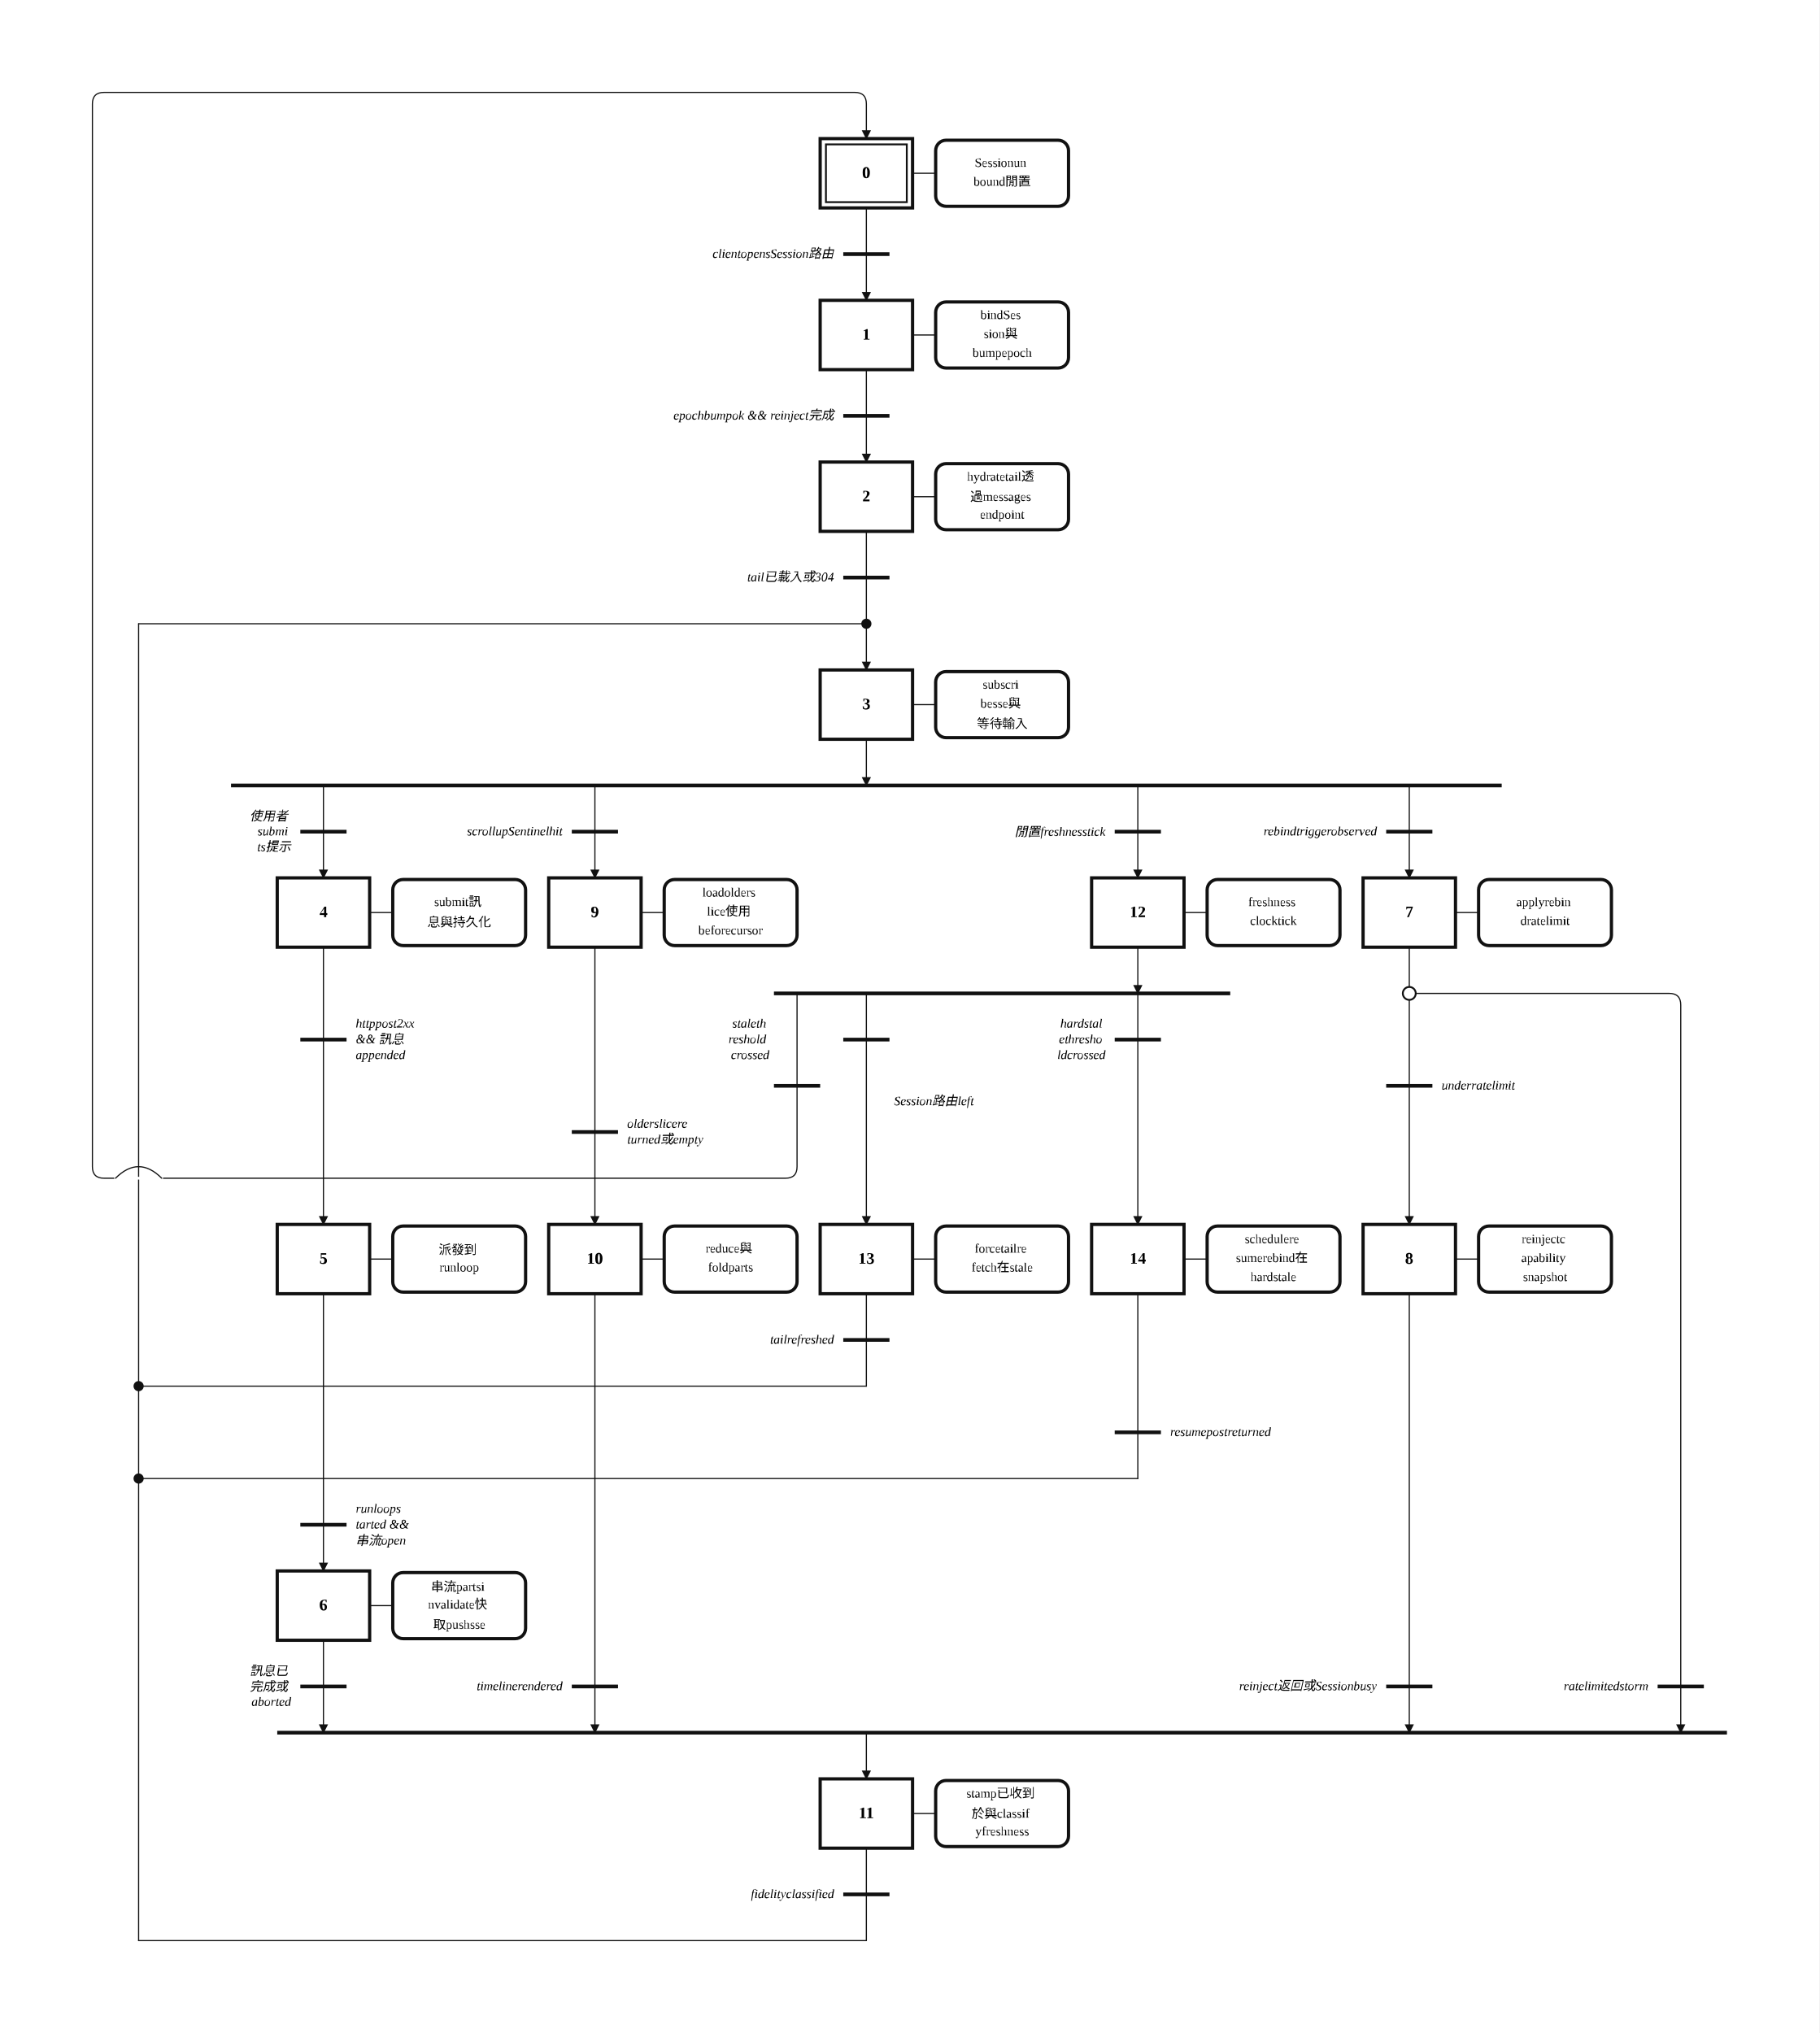
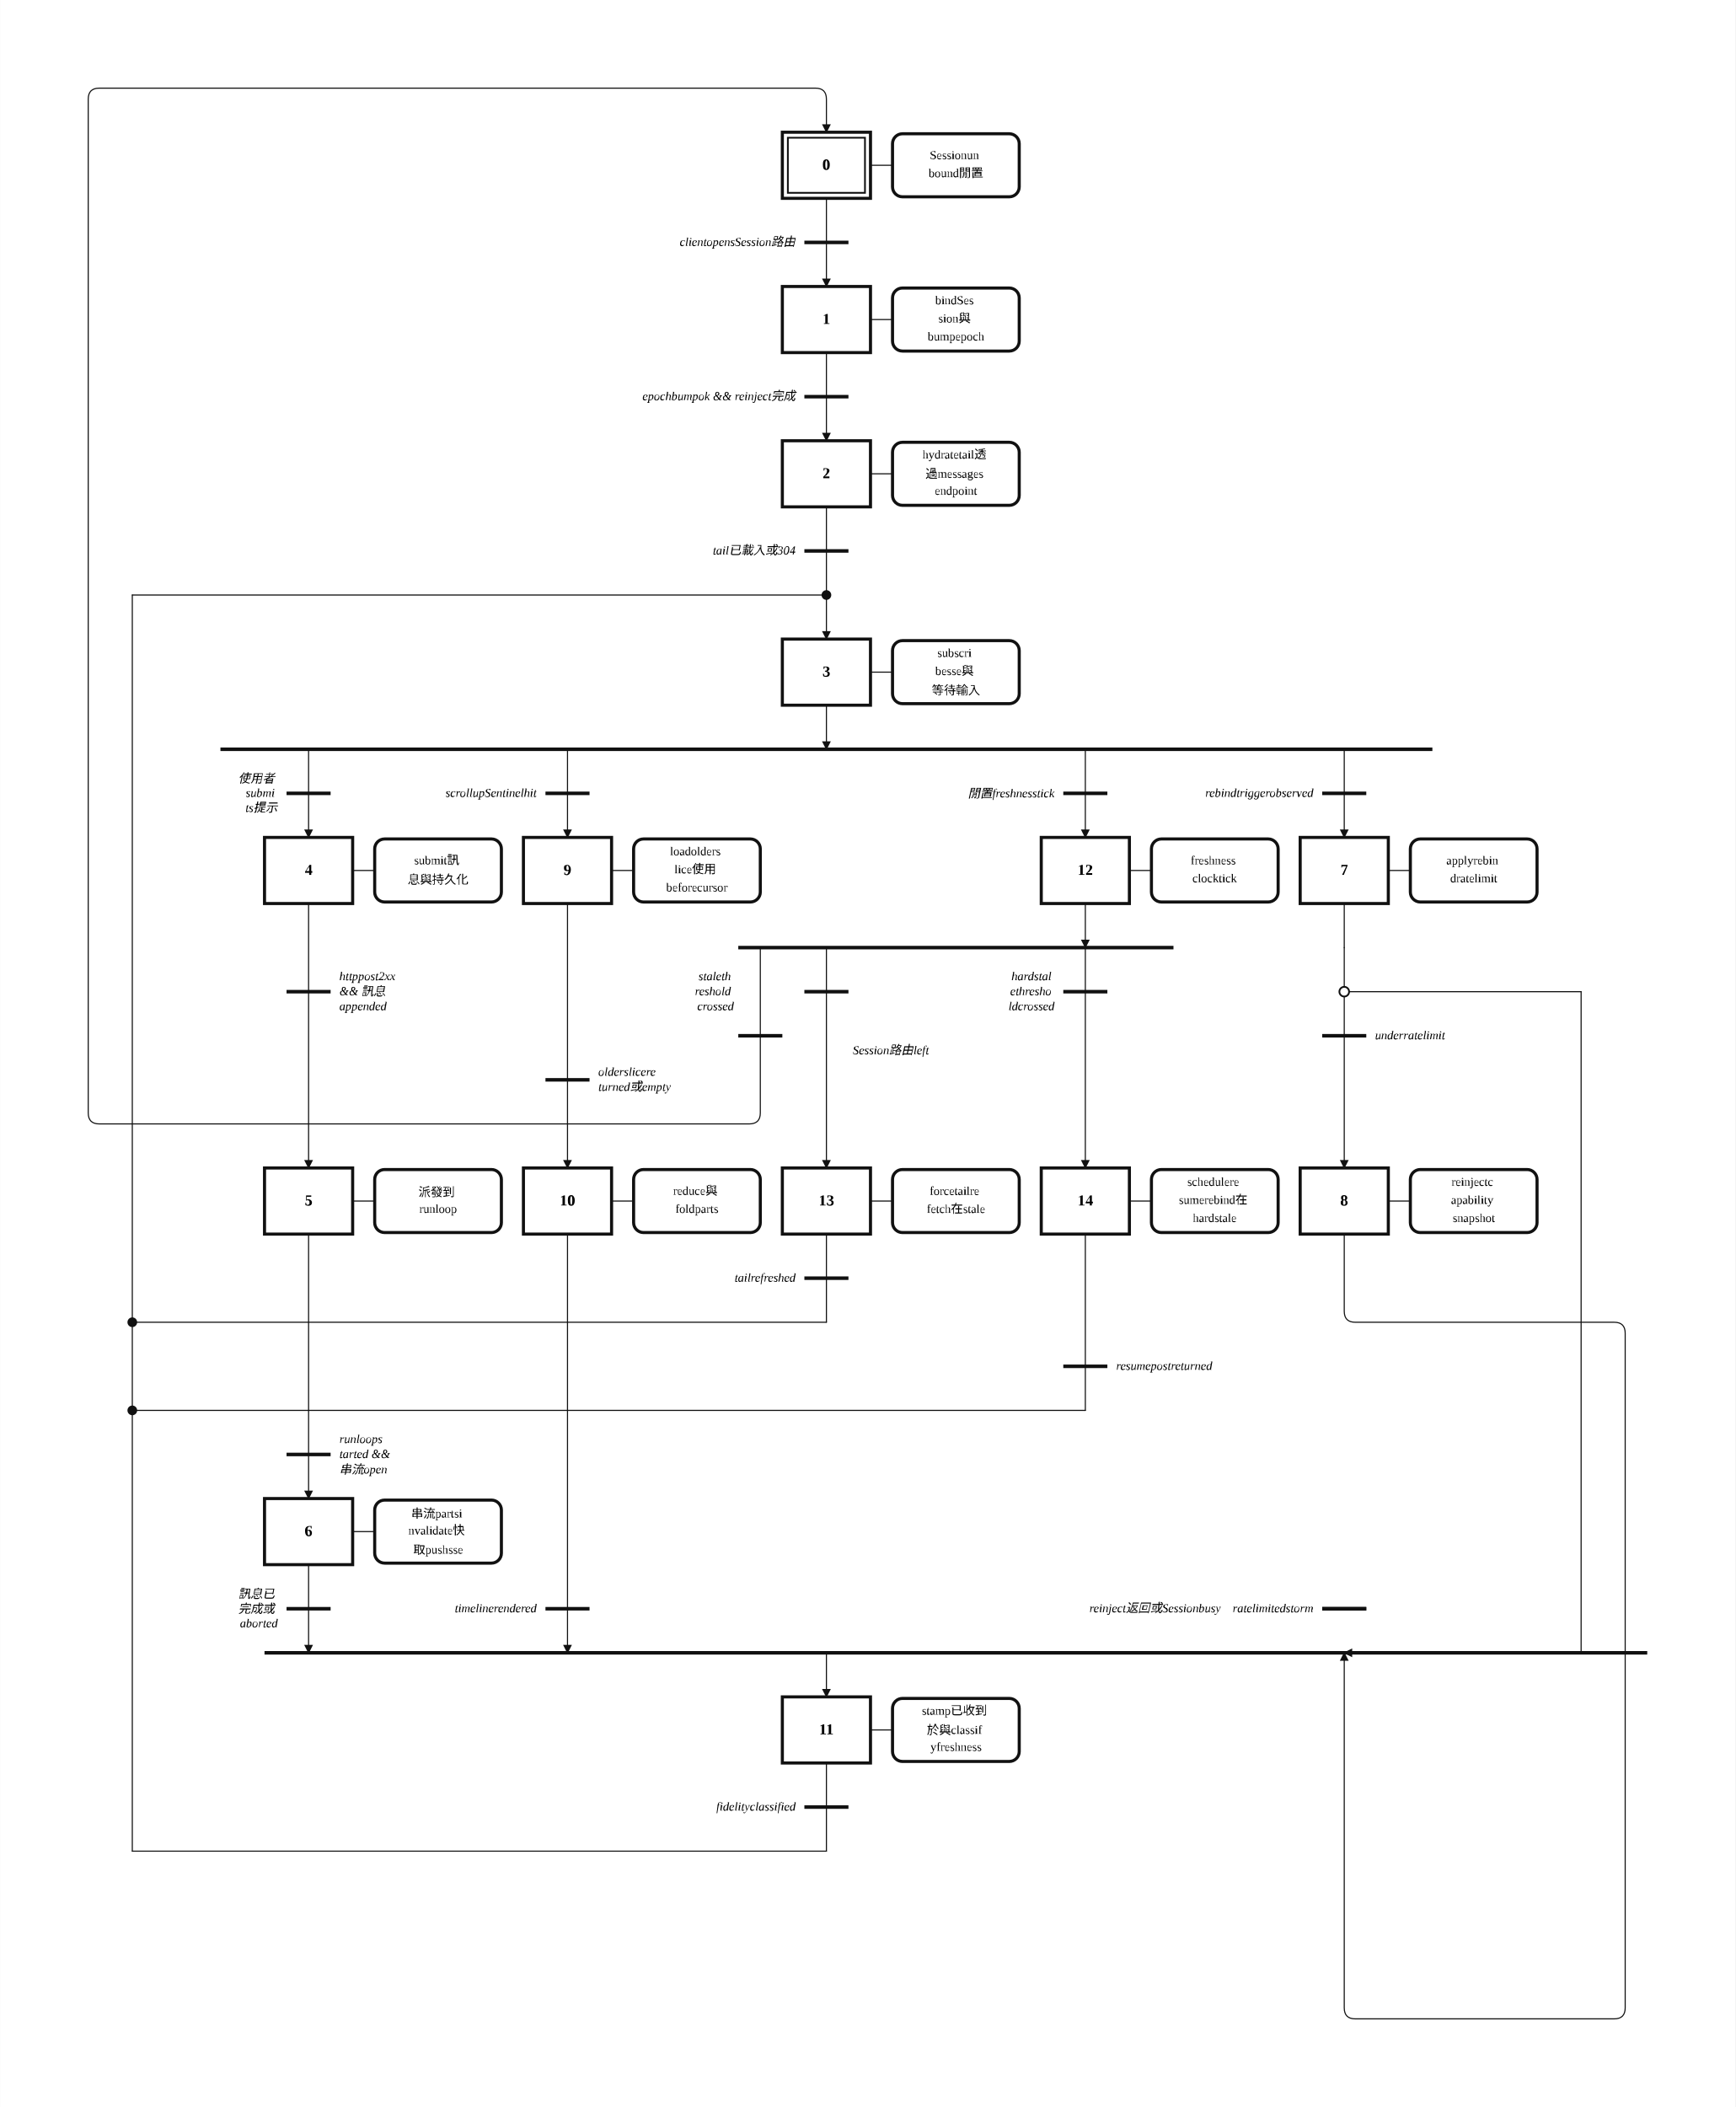
- <svg xmlns="http://www.w3.org/2000/svg" width="1575" height="1760" viewBox="-34.00 -2.00 78.75 88.00" role="img">
+ <svg xmlns="http://www.w3.org/2000/svg" width="1575" height="1912" viewBox="-34.00 -2.00 78.75 95.61" role="img">
  <style>
.step{fill:#fff;stroke:#111;stroke-width:.14}.step-inner{fill:none;stroke:#111;stroke-width:.08}
.action{fill:#fff;stroke:#111;stroke-width:.14}.gate{stroke:#111;stroke-width:.16}
.edge{fill:none;stroke:#111;stroke-width:.05;stroke-linecap:round;stroke-linejoin:round}.edge-arrow{marker-end:url(#arrow)}
.flyover-mask{stroke:#fff;stroke-width:.12;stroke-linecap:round}
.flyover{fill:none;stroke:#111;stroke-width:.05;stroke-linecap:round}
.junction{fill:#111;stroke:#111;stroke-width:0}.branch-junction{fill:#fff;stroke:#111;stroke-width:.08}
.assoc{stroke:#111;stroke-width:.05}.label{font:bold .7px 'Times New Roman', 'BiauKai', 'DFKai-SB', serif;text-anchor:middle;dominant-baseline:middle}
.action-label{font:.55px 'Times New Roman', 'BiauKai', 'DFKai-SB', serif;text-anchor:middle;dominant-baseline:middle}.gate-label{font:italic .55px 'Times New Roman', 'BiauKai', 'DFKai-SB', serif;text-anchor:start;dominant-baseline:middle}.gate-label-left{font:italic .55px 'Times New Roman', 'BiauKai', 'DFKai-SB', serif;text-anchor:end;dominant-baseline:middle}
</style>
  <defs>
    <marker id="arrow" markerWidth="0.4" markerHeight="0.4" refX="0.36" refY="0.2" orient="auto" markerUnits="userSpaceOnUse">
      <path d="M 0 0 L 0.4 0.2 L 0 0.4 z" fill="#111" />
    </marker>
  </defs>
-   <rect x="-34.00" y="-2.00" width="78.75" height="88.00" fill="white" />
+   <rect x="-34.00" y="-2.00" width="78.75" height="95.61" fill="white" />
  <path class="edge edge-arrow" d="M 3.50 23.00 L 3.50 27.00" />
  <path class="edge" d="M 3.50 7.00 L 3.50 9.00" />
  <path class="edge edge-arrow" d="M 3.50 9.00 L 3.50 11.00" />
  <path class="edge" d="M 3.50 14.00 L 3.50 16.00" />
  <path class="edge edge-arrow" d="M 3.50 16.00 L 3.50 18.00" />
  <path class="edge" d="M 3.50 21.00 L 3.50 23.00" />
  <path class="edge edge-arrow" d="M 3.50 30.00 L 3.50 32.00" />
  <path class="edge edge-arrow" d="M -20.00 32.00 L -20.00 36.00" />
  <path class="edge edge-arrow" d="M 27.00 32.00 L 27.00 36.00" />
  <path class="edge edge-arrow" d="M -8.25 32.00 L -8.25 36.00" />
  <path class="edge edge-arrow" d="M 15.25 32.00 L 15.25 36.00" />
  <path class="edge" d="M -20.00 39.00 L -20.00 43.00" />
  <path class="edge edge-arrow" d="M -20.00 43.00 L -20.00 51.00" />
  <path class="edge" d="M -20.00 54.00 L -20.00 64.00" />
  <path class="edge edge-arrow" d="M -20.00 64.00 L -20.00 66.00" />
  <path class="edge edge-arrow" d="M -20.00 69.00 L -20.00 73.00" />
  <path class="edge edge-arrow" d="M 3.50 73.00 L 3.50 75.00" />
  <path class="edge" d="M 27.00 39.00 L 27.00 41.00" />
  <path class="edge" d="M 27.00 41.00 L 27.00 45.00" />
  <path class="edge edge-arrow" d="M 27.00 45.00 L 27.00 51.00" />
-   <path class="edge edge-arrow" d="M 27.00 41.00 L 38.25 41.00 Q 38.75 41.00 38.75 41.50 L 38.75 73.00" />
-   <path class="edge edge-arrow" d="M 27.00 54.00 L 27.00 73.00" />
+   <path class="edge" d="M 27.00 43.00 L 37.75 43.00" />
+   <path class="edge" d="M 37.75 43.00 L 37.75 73.00" />
+   <path class="edge edge-arrow" d="M 37.75 73.00 L 27.00 73.00" />
+   <path class="edge edge-arrow" d="M 27.00 54.00 L 27.00 57.50 Q 27.00 58.00 27.50 58.00 L 39.25 58.00 Q 39.75 58.00 39.75 58.50 L 39.75 89.11 Q 39.75 89.61 39.25 89.61 L 27.50 89.61 Q 27.00 89.61 27.00 89.11 L 27.00 73.00" />
  <path class="edge" d="M -8.25 39.00 L -8.25 47.00" />
  <path class="edge edge-arrow" d="M -8.25 47.00 L -8.25 51.00" />
  <path class="edge edge-arrow" d="M -8.25 54.00 L -8.25 73.00" />
  <path class="edge" d="M 3.50 78.00 L 3.50 80.00" />
  <path class="edge" d="M 3.50 80.00 L 3.50 82.00" />
  <path class="edge" d="M 3.50 82.00 L -28.00 82.00" />
  <path class="edge" d="M -28.00 82.00 L -28.00 25.00" />
  <path class="edge" d="M -28.00 25.00 L 3.50 25.00" />
  <path class="edge edge-arrow" d="M 15.25 39.00 L 15.25 41.00" />
  <path class="edge edge-arrow" d="M 3.50 41.00 L 3.50 51.00" />
  <path class="edge edge-arrow" d="M 15.25 41.00 L 15.25 51.00" />
  <path class="edge edge-arrow" d="M 0.50 41.00 L 0.50 48.50 Q 0.50 49.00 0.00 49.00 L -29.50 49.00 Q -30.00 49.00 -30.00 48.50 L -30.00 2.50 Q -30.00 2.00 -29.50 2.00 L 3.00 2.00 Q 3.50 2.00 3.50 2.50 L 3.50 4.00" />
  <path class="edge" d="M 3.50 54.00 L 3.50 56.00" />
  <path class="edge" d="M 3.50 56.00 L 3.50 58.00" />
  <path class="edge" d="M 3.50 58.00 L -28.00 58.00" />
  <path class="edge" d="M 15.25 54.00 L 15.25 60.00" />
  <path class="edge" d="M 15.25 60.00 L 15.25 62.00" />
  <path class="edge" d="M 15.25 62.00 L -28.00 62.00" />
  <rect class="step" x="1.50" y="4.00" width="4.00" height="3.00" />
  <rect class="step-inner" x="1.75" y="4.25" width="3.50" height="2.50" />
  <text class="label" x="3.50" y="5.50">0</text>
  <rect class="step" x="1.50" y="11.00" width="4.00" height="3.00" />
  <text class="label" x="3.50" y="12.50">1</text>
  <rect class="step" x="1.50" y="18.00" width="4.00" height="3.00" />
  <text class="label" x="3.50" y="19.50">2</text>
  <rect class="step" x="1.50" y="27.00" width="4.00" height="3.00" />
  <text class="label" x="3.50" y="28.50">3</text>
  <rect class="step" x="-22.00" y="36.00" width="4.00" height="3.00" />
  <text class="label" x="-20.00" y="37.50">4</text>
  <rect class="step" x="-22.00" y="51.00" width="4.00" height="3.00" />
  <text class="label" x="-20.00" y="52.50">5</text>
  <rect class="step" x="-22.00" y="66.00" width="4.00" height="3.00" />
  <text class="label" x="-20.00" y="67.50">6</text>
  <rect class="step" x="25.00" y="36.00" width="4.00" height="3.00" />
  <text class="label" x="27.00" y="37.50">7</text>
  <rect class="step" x="25.00" y="51.00" width="4.00" height="3.00" />
  <text class="label" x="27.00" y="52.50">8</text>
  <rect class="step" x="-10.25" y="36.00" width="4.00" height="3.00" />
  <text class="label" x="-8.25" y="37.50">9</text>
  <rect class="step" x="-10.25" y="51.00" width="4.00" height="3.00" />
  <text class="label" x="-8.25" y="52.50">10</text>
  <rect class="step" x="1.50" y="75.00" width="4.00" height="3.00" />
  <text class="label" x="3.50" y="76.50">11</text>
  <rect class="step" x="13.25" y="36.00" width="4.00" height="3.00" />
  <text class="label" x="15.25" y="37.50">12</text>
  <rect class="step" x="1.50" y="51.00" width="4.00" height="3.00" />
  <text class="label" x="3.50" y="52.50">13</text>
  <rect class="step" x="13.25" y="51.00" width="4.00" height="3.00" />
  <text class="label" x="15.25" y="52.50">14</text>
  <line class="assoc" x1="5.50" y1="5.50" x2="6.50" y2="5.50" />
  <rect class="action" x="6.50" y="4.07" width="5.75" height="2.86" rx="0.45" ry="0.45" />
  <text class="action-label" x="9.38" y="5.09">
    <tspan x="9.38" dy="0">Sessionun</tspan>
    <tspan x="9.38" dy="0.82">bound閒置</tspan>
  </text>
  <line class="assoc" x1="5.50" y1="12.50" x2="6.50" y2="12.50" />
  <rect class="action" x="6.50" y="11.07" width="5.75" height="2.86" rx="0.45" ry="0.45" />
  <text class="action-label" x="9.38" y="11.68">
    <tspan x="9.38" dy="0">bindSes</tspan>
    <tspan x="9.38" dy="0.82">sion與</tspan>
    <tspan x="9.38" dy="0.82">bumpepoch</tspan>
  </text>
  <line class="assoc" x1="5.50" y1="19.50" x2="6.50" y2="19.50" />
  <rect class="action" x="6.50" y="18.07" width="5.75" height="2.86" rx="0.45" ry="0.45" />
  <text class="action-label" x="9.38" y="18.68">
    <tspan x="9.38" dy="0">hydratetail透</tspan>
    <tspan x="9.38" dy="0.82">過messages</tspan>
    <tspan x="9.38" dy="0.82">endpoint</tspan>
  </text>
  <line class="assoc" x1="5.50" y1="28.50" x2="6.50" y2="28.50" />
  <rect class="action" x="6.50" y="27.07" width="5.75" height="2.86" rx="0.45" ry="0.45" />
  <text class="action-label" x="9.38" y="27.68">
    <tspan x="9.38" dy="0">subscri</tspan>
    <tspan x="9.38" dy="0.82">besse與</tspan>
    <tspan x="9.38" dy="0.82">等待輸入</tspan>
  </text>
  <line class="assoc" x1="-18.00" y1="37.50" x2="-17.00" y2="37.50" />
  <rect class="action" x="-17.00" y="36.07" width="5.75" height="2.86" rx="0.45" ry="0.45" />
  <text class="action-label" x="-14.12" y="37.09">
    <tspan x="-14.12" dy="0">submit訊</tspan>
    <tspan x="-14.12" dy="0.82">息與持久化</tspan>
  </text>
  <line class="assoc" x1="-18.00" y1="52.50" x2="-17.00" y2="52.50" />
  <rect class="action" x="-17.00" y="51.07" width="5.75" height="2.86" rx="0.45" ry="0.45" />
  <text class="action-label" x="-14.12" y="52.09">
    <tspan x="-14.12" dy="0">派發到</tspan>
    <tspan x="-14.12" dy="0.82">runloop</tspan>
  </text>
  <line class="assoc" x1="-18.00" y1="67.50" x2="-17.00" y2="67.50" />
  <rect class="action" x="-17.00" y="66.07" width="5.75" height="2.86" rx="0.45" ry="0.45" />
  <text class="action-label" x="-14.12" y="66.68">
    <tspan x="-14.12" dy="0">串流partsi</tspan>
    <tspan x="-14.12" dy="0.82">nvalidate快</tspan>
    <tspan x="-14.12" dy="0.82">取pushsse</tspan>
  </text>
  <line class="assoc" x1="29.00" y1="37.50" x2="30.00" y2="37.50" />
  <rect class="action" x="30.00" y="36.07" width="5.75" height="2.86" rx="0.45" ry="0.45" />
  <text class="action-label" x="32.88" y="37.09">
    <tspan x="32.88" dy="0">applyrebin</tspan>
    <tspan x="32.88" dy="0.82">dratelimit</tspan>
  </text>
  <line class="assoc" x1="29.00" y1="52.50" x2="30.00" y2="52.50" />
  <rect class="action" x="30.00" y="51.07" width="5.75" height="2.86" rx="0.45" ry="0.45" />
  <text class="action-label" x="32.88" y="51.68">
    <tspan x="32.88" dy="0">reinjectc</tspan>
    <tspan x="32.88" dy="0.82">apability</tspan>
    <tspan x="32.88" dy="0.82">snapshot</tspan>
  </text>
  <line class="assoc" x1="-6.25" y1="37.50" x2="-5.25" y2="37.50" />
  <rect class="action" x="-5.25" y="36.07" width="5.75" height="2.86" rx="0.45" ry="0.45" />
  <text class="action-label" x="-2.38" y="36.68">
    <tspan x="-2.38" dy="0">loadolders</tspan>
    <tspan x="-2.38" dy="0.82">lice使用</tspan>
    <tspan x="-2.38" dy="0.82">beforecursor</tspan>
  </text>
  <line class="assoc" x1="-6.25" y1="52.50" x2="-5.25" y2="52.50" />
  <rect class="action" x="-5.25" y="51.07" width="5.75" height="2.86" rx="0.45" ry="0.45" />
  <text class="action-label" x="-2.38" y="52.09">
    <tspan x="-2.38" dy="0">reduce與</tspan>
    <tspan x="-2.38" dy="0.82">foldparts</tspan>
  </text>
  <line class="assoc" x1="5.50" y1="76.50" x2="6.50" y2="76.50" />
  <rect class="action" x="6.50" y="75.07" width="5.75" height="2.86" rx="0.45" ry="0.45" />
  <text class="action-label" x="9.38" y="75.68">
    <tspan x="9.38" dy="0">stamp已收到</tspan>
    <tspan x="9.38" dy="0.82">於與classif</tspan>
    <tspan x="9.38" dy="0.82">yfreshness</tspan>
  </text>
  <line class="assoc" x1="17.25" y1="37.50" x2="18.25" y2="37.50" />
  <rect class="action" x="18.25" y="36.07" width="5.75" height="2.86" rx="0.45" ry="0.45" />
  <text class="action-label" x="21.12" y="37.09">
    <tspan x="21.12" dy="0">freshness</tspan>
    <tspan x="21.12" dy="0.82">clocktick</tspan>
  </text>
  <line class="assoc" x1="5.50" y1="52.50" x2="6.50" y2="52.50" />
  <rect class="action" x="6.50" y="51.07" width="5.75" height="2.86" rx="0.45" ry="0.45" />
  <text class="action-label" x="9.38" y="52.09">
    <tspan x="9.38" dy="0">forcetailre</tspan>
    <tspan x="9.38" dy="0.82">fetch在stale</tspan>
  </text>
  <line class="assoc" x1="17.25" y1="52.50" x2="18.25" y2="52.50" />
  <rect class="action" x="18.25" y="51.07" width="5.75" height="2.86" rx="0.45" ry="0.45" />
  <text class="action-label" x="21.12" y="51.68">
    <tspan x="21.12" dy="0">schedulere</tspan>
    <tspan x="21.12" dy="0.82">sumerebind在</tspan>
    <tspan x="21.12" dy="0.82">hardstale</tspan>
  </text>
  <line class="gate" x1="2.50" y1="9.00" x2="4.50" y2="9.00" />
  <text class="gate-label-left" x="2.10" y="9.00">
    <tspan x="2.10" dy="0">clientopensSession路由</tspan>
  </text>
  <line class="gate" x1="2.50" y1="16.00" x2="4.50" y2="16.00" />
  <text class="gate-label-left" x="2.10" y="16.00">
    <tspan x="2.10" dy="0">epochbumpok &amp;&amp; reinject完成</tspan>
  </text>
  <line class="gate" x1="2.50" y1="23.00" x2="4.50" y2="23.00" />
  <text class="gate-label-left" x="2.10" y="23.00">
    <tspan x="2.10" dy="0">tail已載入或304</tspan>
  </text>
  <line class="gate" x1="-24.00" y1="32.00" x2="31.00" y2="32.00" />
  <line class="gate" x1="-21.00" y1="43.00" x2="-19.00" y2="43.00" />
  <text class="gate-label" x="-18.60" y="42.32">
    <tspan x="-18.60" dy="0">httppost2xx</tspan>
    <tspan x="-18.60" dy="0.68">&amp;&amp; 訊息</tspan>
    <tspan x="-18.60" dy="0.68">appended</tspan>
  </text>
  <line class="gate" x1="-21.00" y1="64.00" x2="-19.00" y2="64.00" />
  <text class="gate-label" x="-18.60" y="63.32">
    <tspan x="-18.60" dy="0">runloops</tspan>
    <tspan x="-18.60" dy="0.68">tarted &amp;&amp;</tspan>
    <tspan x="-18.60" dy="0.68">串流open</tspan>
  </text>
  <line class="gate" x1="-22.00" y1="73.00" x2="40.75" y2="73.00" />
  <line class="gate" x1="26.00" y1="45.00" x2="28.00" y2="45.00" />
  <text class="gate-label" x="28.40" y="45.00">
    <tspan x="28.40" dy="0">underratelimit</tspan>
  </text>
  <line class="gate" x1="-9.25" y1="47.00" x2="-7.25" y2="47.00" />
  <text class="gate-label" x="-6.85" y="46.66">
    <tspan x="-6.85" dy="0">olderslicere</tspan>
    <tspan x="-6.85" dy="0.68">turned或empty</tspan>
  </text>
  <line class="gate" x1="2.50" y1="80.00" x2="4.50" y2="80.00" />
  <text class="gate-label-left" x="2.10" y="80.00">
    <tspan x="2.10" dy="0">fidelityclassified</tspan>
  </text>
  <line class="gate" x1="-0.50" y1="41.00" x2="19.25" y2="41.00" />
  <line class="gate" x1="2.50" y1="56.00" x2="4.50" y2="56.00" />
  <text class="gate-label-left" x="2.10" y="56.00">
    <tspan x="2.10" dy="0">tailrefreshed</tspan>
  </text>
  <line class="gate" x1="14.25" y1="60.00" x2="16.25" y2="60.00" />
  <text class="gate-label" x="16.65" y="60.00">
    <tspan x="16.65" dy="0">resumepostreturned</tspan>
  </text>
  <line class="gate" x1="-21.00" y1="34.00" x2="-19.00" y2="34.00" />
  <text class="gate-label-left" x="-21.40" y="33.32">
    <tspan x="-21.40" dy="0">使用者</tspan>
    <tspan x="-21.40" dy="0.68">submi</tspan>
    <tspan x="-21.40" dy="0.68">ts提示</tspan>
  </text>
  <line class="gate" x1="26.00" y1="34.00" x2="28.00" y2="34.00" />
  <text class="gate-label-left" x="25.60" y="34.00">
    <tspan x="25.60" dy="0">rebindtriggerobserved</tspan>
  </text>
  <line class="gate" x1="-9.25" y1="34.00" x2="-7.25" y2="34.00" />
  <text class="gate-label-left" x="-9.65" y="34.00">
    <tspan x="-9.65" dy="0">scrollupSentinelhit</tspan>
  </text>
  <line class="gate" x1="14.25" y1="34.00" x2="16.25" y2="34.00" />
  <text class="gate-label-left" x="13.85" y="34.00">
    <tspan x="13.85" dy="0">閒置freshnesstick</tspan>
  </text>
  <line class="gate" x1="-21.00" y1="71.00" x2="-19.00" y2="71.00" />
  <text class="gate-label-left" x="-21.40" y="70.32">
    <tspan x="-21.40" dy="0">訊息已</tspan>
    <tspan x="-21.40" dy="0.68">完成或</tspan>
    <tspan x="-21.40" dy="0.68">aborted</tspan>
  </text>
-   <line class="gate" x1="37.75" y1="71.00" x2="39.75" y2="71.00" />
-   <text class="gate-label-left" x="37.35" y="71.00">
-     <tspan x="37.35" dy="0">ratelimitedstorm</tspan>
-   </text>
  <line class="gate" x1="26.00" y1="71.00" x2="28.00" y2="71.00" />
  <text class="gate-label-left" x="25.60" y="71.00">
-     <tspan x="25.60" dy="0">reinject返回或Sessionbusy</tspan>
+     <tspan x="25.60" dy="0">ratelimitedstorm</tspan>
+   </text>
+   <line class="gate" x1="26.00" y1="71.00" x2="28.00" y2="71.00" />
+   <text class="gate-label-left" x="21.40" y="71.00">
+     <tspan x="21.40" dy="0">reinject返回或Sessionbusy</tspan>
  </text>
  <line class="gate" x1="-9.25" y1="71.00" x2="-7.25" y2="71.00" />
  <text class="gate-label-left" x="-9.65" y="71.00">
    <tspan x="-9.65" dy="0">timelinerendered</tspan>
  </text>
  <line class="gate" x1="2.50" y1="43.00" x2="4.50" y2="43.00" />
  <text class="gate-label-left" x="-0.70" y="42.32">
    <tspan x="-0.70" dy="0">staleth</tspan>
    <tspan x="-0.70" dy="0.68">reshold</tspan>
    <tspan x="-0.70" dy="0.68">crossed</tspan>
  </text>
  <line class="gate" x1="14.25" y1="43.00" x2="16.25" y2="43.00" />
  <text class="gate-label-left" x="13.85" y="42.32">
    <tspan x="13.85" dy="0">hardstal</tspan>
    <tspan x="13.85" dy="0.68">ethresho</tspan>
    <tspan x="13.85" dy="0.68">ldcrossed</tspan>
  </text>
  <line class="gate" x1="-0.50" y1="45.00" x2="1.50" y2="45.00" />
  <text class="gate-label" x="4.70" y="45.68">
    <tspan x="4.70" dy="0">Session路由left</tspan>
  </text>
-   <line class="flyover-mask" x1="-29.00" y1="49.00" x2="-27.00" y2="49.00" />
-   <path class="flyover" d="M -29.00 49.00 Q -28.00 48.00 -27.00 49.00" />
  <circle class="junction" cx="3.50" cy="25.00" r="0.22" />
+   <circle class="branch-junction" cx="27.00" cy="43.00" r="0.22" />
  <circle class="junction" cx="-28.00" cy="58.00" r="0.22" />
  <circle class="junction" cx="-28.00" cy="62.00" r="0.22" />
-   <circle class="branch-junction" cx="27.00" cy="41.00" r="0.28" />
</svg>
